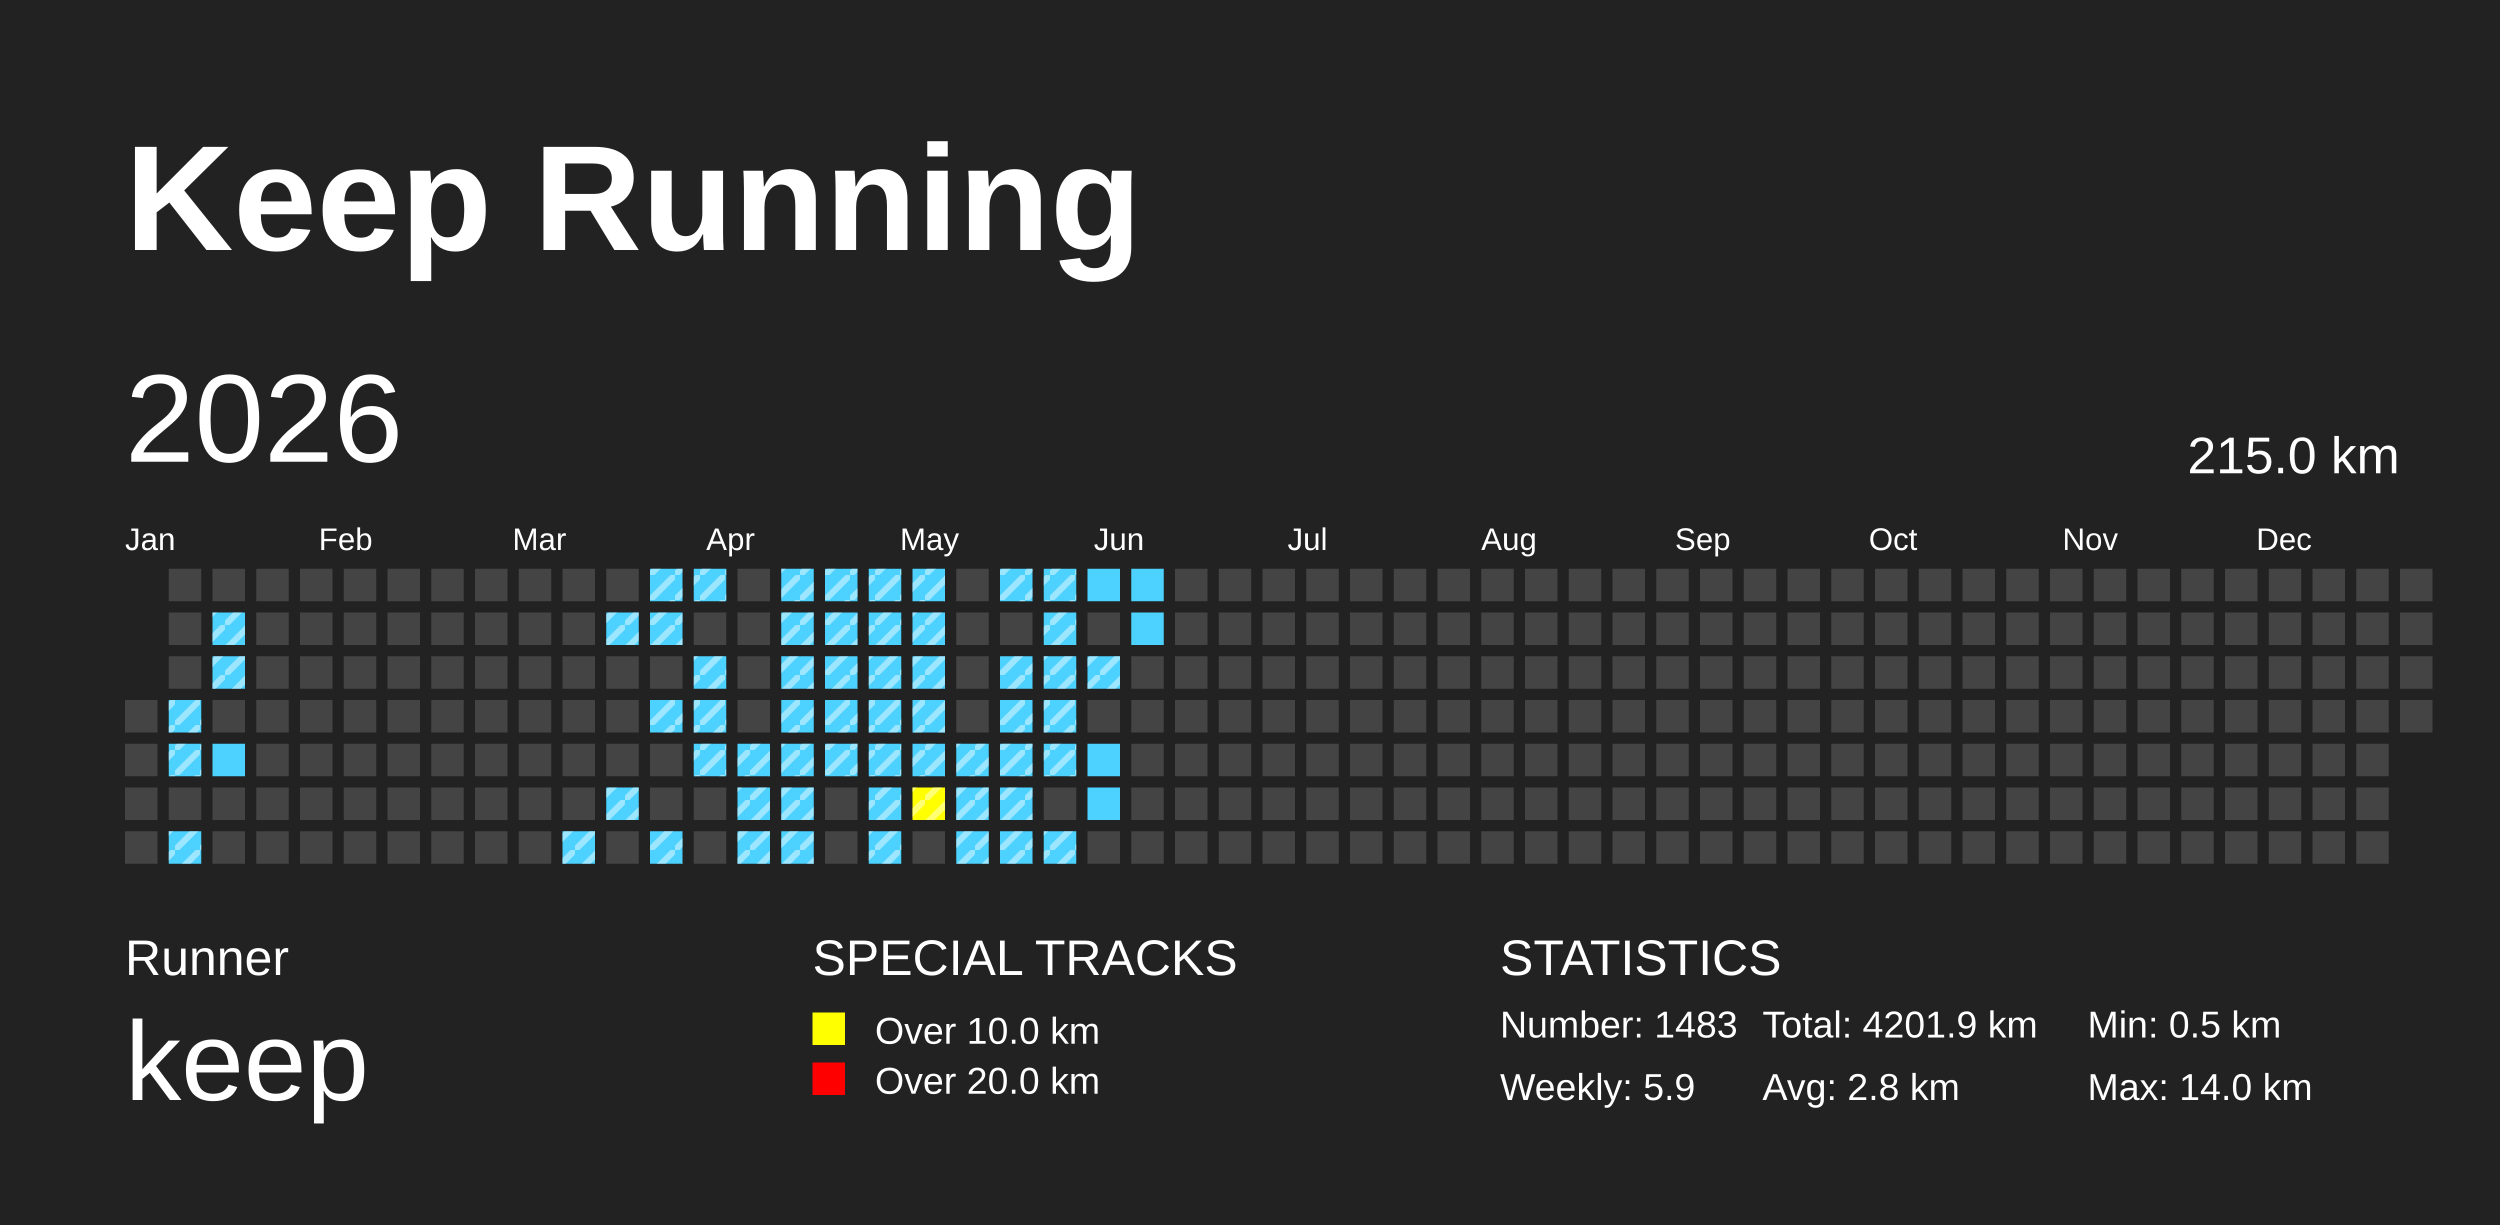
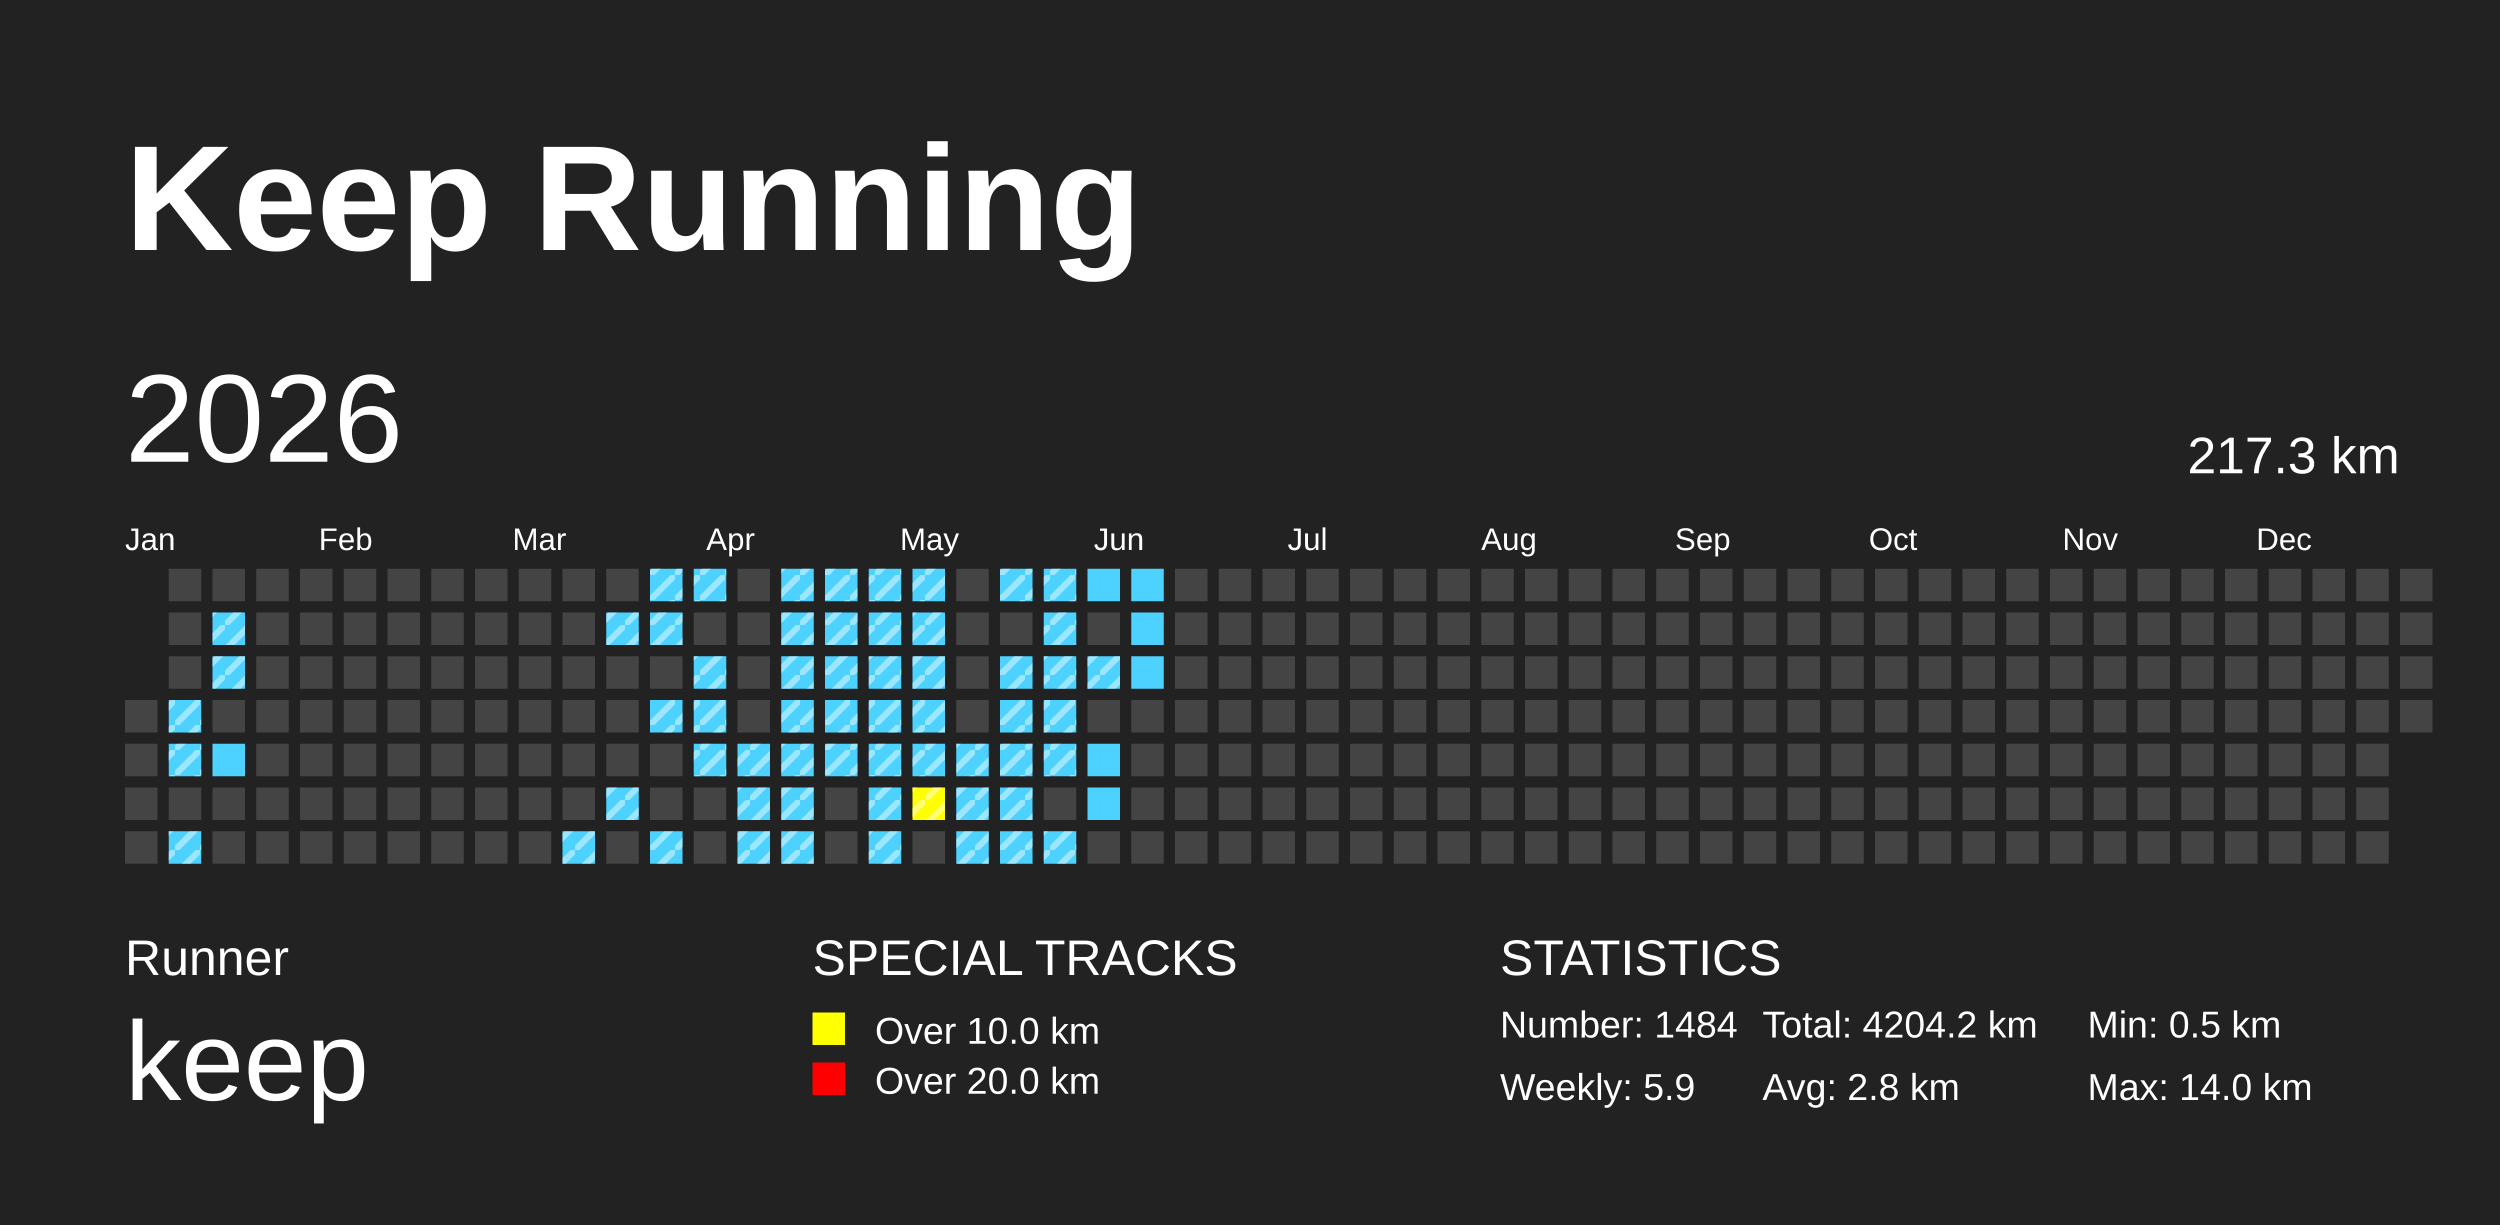
<svg xmlns="http://www.w3.org/2000/svg" baseProfile="full" height="98mm" version="1.1" viewBox="0,0,200,98" width="200mm">
  <defs>
    <pattern height="2" id="indoor-stripe" patternUnits="userSpaceOnUse" width="2">
      <line stroke="white" stroke-opacity="0.45" stroke-width="0.5" x1="0" x2="2" y1="2" y2="0" />
    </pattern>
  </defs>
  <rect fill="#222222" height="98" width="200" x="0" y="0" />
  <text fill="#FFFFFF" style="font-size:12px; font-family:Arial; font-weight:bold;" x="10" y="20">Keep Running</text>
  <text fill="#FFFFFF" style="font-size:4px; font-family:Arial" x="10" y="78">Runner</text>
  <text fill="#FFFFFF" style="font-size:9px; font-family:Arial" x="10" y="88">keep</text>
  <text fill="#FFFFFF" style="font-size:4px; font-family:Arial" x="65" y="78">SPECIAL TRACKS</text>
  <rect fill="yellow" height="2.6" width="2.6" x="65" y="81" />
  <text fill="#FFFFFF" style="font-size:3px; font-family:Arial" x="70" y="83.5">Over 10.0 km</text>
  <rect fill="red" height="2.6" width="2.6" x="65" y="85" />
  <text fill="#FFFFFF" style="font-size:3px; font-family:Arial" x="70" y="87.5">Over 20.0 km</text>
  <text fill="#FFFFFF" style="font-size:4px; font-family:Arial" x="120" y="78">STATISTICS</text>
-   <text fill="#FFFFFF" style="font-size:3px; font-family:Arial" x="120" y="83">Number: 1483</text>
+   <text fill="#FFFFFF" style="font-size:3px; font-family:Arial" x="120" y="83">Number: 1484</text>
  <text fill="#FFFFFF" style="font-size:3px; font-family:Arial" x="120" y="88">Weekly: 5.9</text>
-   <text fill="#FFFFFF" style="font-size:3px; font-family:Arial" x="141" y="83">Total: 4201.9 km</text>
+   <text fill="#FFFFFF" style="font-size:3px; font-family:Arial" x="141" y="83">Total: 4204.2 km</text>
  <text fill="#FFFFFF" style="font-size:3px; font-family:Arial" x="141" y="88">Avg: 2.8 km</text>
  <text fill="#FFFFFF" style="font-size:3px; font-family:Arial" x="167" y="83">Min: 0.5 km</text>
  <text fill="#FFFFFF" style="font-size:3px; font-family:Arial" x="167" y="88">Max: 14.0 km</text>
  <text dominant-baseline="hanging" fill="#FFFFFF" style="font-size:10.0px; font-family:Arial;" x="10" y="30">2026</text>
-   <text dominant-baseline="hanging" fill="#FFFFFF" style="font-size:4.125px; font-family:Arial;" x="175" y="35">215.0 km</text>
+   <text dominant-baseline="hanging" fill="#FFFFFF" style="font-size:4.125px; font-family:Arial;" x="175" y="35">217.3 km</text>
  <text fill="#FFFFFF" style="font-size:2.5px; font-family:Arial" x="10.0" y="44">Jan</text>
  <text fill="#FFFFFF" style="font-size:2.5px; font-family:Arial" x="25.5" y="44">Feb</text>
  <text fill="#FFFFFF" style="font-size:2.5px; font-family:Arial" x="41.0" y="44">Mar</text>
  <text fill="#FFFFFF" style="font-size:2.5px; font-family:Arial" x="56.5" y="44">Apr</text>
  <text fill="#FFFFFF" style="font-size:2.5px; font-family:Arial" x="72.0" y="44">May</text>
  <text fill="#FFFFFF" style="font-size:2.5px; font-family:Arial" x="87.5" y="44">Jun</text>
  <text fill="#FFFFFF" style="font-size:2.5px; font-family:Arial" x="103.0" y="44">Jul</text>
  <text fill="#FFFFFF" style="font-size:2.5px; font-family:Arial" x="118.5" y="44">Aug</text>
  <text fill="#FFFFFF" style="font-size:2.5px; font-family:Arial" x="134.0" y="44">Sep</text>
  <text fill="#FFFFFF" style="font-size:2.5px; font-family:Arial" x="149.5" y="44">Oct</text>
  <text fill="#FFFFFF" style="font-size:2.5px; font-family:Arial" x="165.0" y="44">Nov</text>
  <text fill="#FFFFFF" style="font-size:2.5px; font-family:Arial" x="180.5" y="44">Dec</text>
  <rect fill="#444444" height="2.6" width="2.6" x="10.0" y="56.0" />
  <rect fill="#444444" height="2.6" width="2.6" x="10.0" y="59.5" />
  <rect fill="#444444" height="2.6" width="2.6" x="10.0" y="63.0" />
  <rect fill="#444444" height="2.6" width="2.6" x="10.0" y="66.5" />
  <rect fill="#444444" height="2.6" width="2.6" x="13.5" y="45.5" />
  <rect fill="#444444" height="2.6" width="2.6" x="13.5" y="49.0" />
  <rect fill="#444444" height="2.6" width="2.6" x="13.5" y="52.5" />
  <rect fill="#4DD2FF" height="2.6" width="2.6" x="13.5" y="56.0" />
  <rect fill="url(#indoor-stripe)" height="2.6" style="pointer-events: none;" width="2.6" x="13.5" y="56.0" />
  <rect fill="#4DD2FF" height="2.6" width="2.6" x="13.5" y="59.5" />
  <rect fill="url(#indoor-stripe)" height="2.6" style="pointer-events: none;" width="2.6" x="13.5" y="59.5" />
  <rect fill="#444444" height="2.6" width="2.6" x="13.5" y="63.0" />
  <rect fill="#4DD2FF" height="2.6" width="2.6" x="13.5" y="66.5" />
  <rect fill="url(#indoor-stripe)" height="2.6" style="pointer-events: none;" width="2.6" x="13.5" y="66.5" />
  <rect fill="#444444" height="2.6" width="2.6" x="17.0" y="45.5" />
  <rect fill="#4DD2FF" height="2.6" width="2.6" x="17.0" y="49.0" />
  <rect fill="url(#indoor-stripe)" height="2.6" style="pointer-events: none;" width="2.6" x="17.0" y="49.0" />
  <rect fill="#4DD2FF" height="2.6" width="2.6" x="17.0" y="52.5" />
  <rect fill="url(#indoor-stripe)" height="2.6" style="pointer-events: none;" width="2.6" x="17.0" y="52.5" />
  <rect fill="#444444" height="2.6" width="2.6" x="17.0" y="56.0" />
  <rect fill="#4DD2FF" height="2.6" width="2.6" x="17.0" y="59.5" />
  <rect fill="#444444" height="2.6" width="2.6" x="17.0" y="63.0" />
  <rect fill="#444444" height="2.6" width="2.6" x="17.0" y="66.5" />
  <rect fill="#444444" height="2.6" width="2.6" x="20.5" y="45.5" />
  <rect fill="#444444" height="2.6" width="2.6" x="20.5" y="49.0" />
  <rect fill="#444444" height="2.6" width="2.6" x="20.5" y="52.5" />
  <rect fill="#444444" height="2.6" width="2.6" x="20.5" y="56.0" />
  <rect fill="#444444" height="2.6" width="2.6" x="20.5" y="59.5" />
  <rect fill="#444444" height="2.6" width="2.6" x="20.5" y="63.0" />
  <rect fill="#444444" height="2.6" width="2.6" x="20.5" y="66.5" />
  <rect fill="#444444" height="2.6" width="2.6" x="24.0" y="45.5" />
  <rect fill="#444444" height="2.6" width="2.6" x="24.0" y="49.0" />
  <rect fill="#444444" height="2.6" width="2.6" x="24.0" y="52.5" />
  <rect fill="#444444" height="2.6" width="2.6" x="24.0" y="56.0" />
  <rect fill="#444444" height="2.6" width="2.6" x="24.0" y="59.5" />
  <rect fill="#444444" height="2.6" width="2.6" x="24.0" y="63.0" />
  <rect fill="#444444" height="2.6" width="2.6" x="24.0" y="66.5" />
  <rect fill="#444444" height="2.6" width="2.6" x="27.5" y="45.5" />
  <rect fill="#444444" height="2.6" width="2.6" x="27.5" y="49.0" />
  <rect fill="#444444" height="2.6" width="2.6" x="27.5" y="52.5" />
  <rect fill="#444444" height="2.6" width="2.6" x="27.5" y="56.0" />
  <rect fill="#444444" height="2.6" width="2.6" x="27.5" y="59.5" />
  <rect fill="#444444" height="2.6" width="2.6" x="27.5" y="63.0" />
  <rect fill="#444444" height="2.6" width="2.6" x="27.5" y="66.5" />
  <rect fill="#444444" height="2.6" width="2.6" x="31.0" y="45.5" />
  <rect fill="#444444" height="2.6" width="2.6" x="31.0" y="49.0" />
  <rect fill="#444444" height="2.6" width="2.6" x="31.0" y="52.5" />
  <rect fill="#444444" height="2.6" width="2.6" x="31.0" y="56.0" />
  <rect fill="#444444" height="2.6" width="2.6" x="31.0" y="59.5" />
  <rect fill="#444444" height="2.6" width="2.6" x="31.0" y="63.0" />
  <rect fill="#444444" height="2.6" width="2.6" x="31.0" y="66.5" />
  <rect fill="#444444" height="2.6" width="2.6" x="34.5" y="45.5" />
  <rect fill="#444444" height="2.6" width="2.6" x="34.5" y="49.0" />
  <rect fill="#444444" height="2.6" width="2.6" x="34.5" y="52.5" />
  <rect fill="#444444" height="2.6" width="2.6" x="34.5" y="56.0" />
  <rect fill="#444444" height="2.6" width="2.6" x="34.5" y="59.5" />
  <rect fill="#444444" height="2.6" width="2.6" x="34.5" y="63.0" />
  <rect fill="#444444" height="2.6" width="2.6" x="34.5" y="66.5" />
  <rect fill="#444444" height="2.6" width="2.6" x="38.0" y="45.5" />
  <rect fill="#444444" height="2.6" width="2.6" x="38.0" y="49.0" />
  <rect fill="#444444" height="2.6" width="2.6" x="38.0" y="52.5" />
  <rect fill="#444444" height="2.6" width="2.6" x="38.0" y="56.0" />
  <rect fill="#444444" height="2.6" width="2.6" x="38.0" y="59.5" />
  <rect fill="#444444" height="2.6" width="2.6" x="38.0" y="63.0" />
  <rect fill="#444444" height="2.6" width="2.6" x="38.0" y="66.5" />
  <rect fill="#444444" height="2.6" width="2.6" x="41.5" y="45.5" />
  <rect fill="#444444" height="2.6" width="2.6" x="41.5" y="49.0" />
  <rect fill="#444444" height="2.6" width="2.6" x="41.5" y="52.5" />
  <rect fill="#444444" height="2.6" width="2.6" x="41.5" y="56.0" />
  <rect fill="#444444" height="2.6" width="2.6" x="41.5" y="59.5" />
  <rect fill="#444444" height="2.6" width="2.6" x="41.5" y="63.0" />
  <rect fill="#444444" height="2.6" width="2.6" x="41.5" y="66.5" />
  <rect fill="#444444" height="2.6" width="2.6" x="45.0" y="45.5" />
  <rect fill="#444444" height="2.6" width="2.6" x="45.0" y="49.0" />
  <rect fill="#444444" height="2.6" width="2.6" x="45.0" y="52.5" />
  <rect fill="#444444" height="2.6" width="2.6" x="45.0" y="56.0" />
  <rect fill="#444444" height="2.6" width="2.6" x="45.0" y="59.5" />
  <rect fill="#444444" height="2.6" width="2.6" x="45.0" y="63.0" />
  <rect fill="#4DD2FF" height="2.6" width="2.6" x="45.0" y="66.5" />
  <rect fill="url(#indoor-stripe)" height="2.6" style="pointer-events: none;" width="2.6" x="45.0" y="66.5" />
  <rect fill="#444444" height="2.6" width="2.6" x="48.5" y="45.5" />
  <rect fill="#4DD2FF" height="2.6" width="2.6" x="48.5" y="49.0" />
  <rect fill="url(#indoor-stripe)" height="2.6" style="pointer-events: none;" width="2.6" x="48.5" y="49.0" />
  <rect fill="#444444" height="2.6" width="2.6" x="48.5" y="52.5" />
  <rect fill="#444444" height="2.6" width="2.6" x="48.5" y="56.0" />
  <rect fill="#444444" height="2.6" width="2.6" x="48.5" y="59.5" />
  <rect fill="#4DD2FF" height="2.6" width="2.6" x="48.5" y="63.0" />
  <rect fill="url(#indoor-stripe)" height="2.6" style="pointer-events: none;" width="2.6" x="48.5" y="63.0" />
  <rect fill="#444444" height="2.6" width="2.6" x="48.5" y="66.5" />
  <rect fill="#4DD2FF" height="2.6" width="2.6" x="52.0" y="45.5" />
  <rect fill="url(#indoor-stripe)" height="2.6" style="pointer-events: none;" width="2.6" x="52.0" y="45.5" />
  <rect fill="#4DD2FF" height="2.6" width="2.6" x="52.0" y="49.0" />
  <rect fill="url(#indoor-stripe)" height="2.6" style="pointer-events: none;" width="2.6" x="52.0" y="49.0" />
  <rect fill="#444444" height="2.6" width="2.6" x="52.0" y="52.5" />
  <rect fill="#4DD2FF" height="2.6" width="2.6" x="52.0" y="56.0" />
  <rect fill="url(#indoor-stripe)" height="2.6" style="pointer-events: none;" width="2.6" x="52.0" y="56.0" />
  <rect fill="#444444" height="2.6" width="2.6" x="52.0" y="59.5" />
  <rect fill="#444444" height="2.6" width="2.6" x="52.0" y="63.0" />
  <rect fill="#4DD2FF" height="2.6" width="2.6" x="52.0" y="66.5" />
  <rect fill="url(#indoor-stripe)" height="2.6" style="pointer-events: none;" width="2.6" x="52.0" y="66.5" />
  <rect fill="#4DD2FF" height="2.6" width="2.6" x="55.5" y="45.5" />
  <rect fill="url(#indoor-stripe)" height="2.6" style="pointer-events: none;" width="2.6" x="55.5" y="45.5" />
  <rect fill="#444444" height="2.6" width="2.6" x="55.5" y="49.0" />
  <rect fill="#4DD2FF" height="2.6" width="2.6" x="55.5" y="52.5" />
  <rect fill="url(#indoor-stripe)" height="2.6" style="pointer-events: none;" width="2.6" x="55.5" y="52.5" />
  <rect fill="#4DD2FF" height="2.6" width="2.6" x="55.5" y="56.0" />
  <rect fill="url(#indoor-stripe)" height="2.6" style="pointer-events: none;" width="2.6" x="55.5" y="56.0" />
  <rect fill="#4DD2FF" height="2.6" width="2.6" x="55.5" y="59.5" />
  <rect fill="url(#indoor-stripe)" height="2.6" style="pointer-events: none;" width="2.6" x="55.5" y="59.5" />
  <rect fill="#444444" height="2.6" width="2.6" x="55.5" y="63.0" />
  <rect fill="#444444" height="2.6" width="2.6" x="55.5" y="66.5" />
  <rect fill="#444444" height="2.6" width="2.6" x="59.0" y="45.5" />
  <rect fill="#444444" height="2.6" width="2.6" x="59.0" y="49.0" />
  <rect fill="#444444" height="2.6" width="2.6" x="59.0" y="52.5" />
  <rect fill="#444444" height="2.6" width="2.6" x="59.0" y="56.0" />
  <rect fill="#4DD2FF" height="2.6" width="2.6" x="59.0" y="59.5" />
  <rect fill="url(#indoor-stripe)" height="2.6" style="pointer-events: none;" width="2.6" x="59.0" y="59.5" />
  <rect fill="#4DD2FF" height="2.6" width="2.6" x="59.0" y="63.0" />
  <rect fill="url(#indoor-stripe)" height="2.6" style="pointer-events: none;" width="2.6" x="59.0" y="63.0" />
  <rect fill="#4DD2FF" height="2.6" width="2.6" x="59.0" y="66.5" />
  <rect fill="url(#indoor-stripe)" height="2.6" style="pointer-events: none;" width="2.6" x="59.0" y="66.5" />
  <rect fill="#4DD2FF" height="2.6" width="2.6" x="62.5" y="45.5" />
  <rect fill="url(#indoor-stripe)" height="2.6" style="pointer-events: none;" width="2.6" x="62.5" y="45.5" />
  <rect fill="#4DD2FF" height="2.6" width="2.6" x="62.5" y="49.0" />
  <rect fill="url(#indoor-stripe)" height="2.6" style="pointer-events: none;" width="2.6" x="62.5" y="49.0" />
  <rect fill="#4DD2FF" height="2.6" width="2.6" x="62.5" y="52.5" />
  <rect fill="url(#indoor-stripe)" height="2.6" style="pointer-events: none;" width="2.6" x="62.5" y="52.5" />
  <rect fill="#4DD2FF" height="2.6" width="2.6" x="62.5" y="56.0" />
  <rect fill="url(#indoor-stripe)" height="2.6" style="pointer-events: none;" width="2.6" x="62.5" y="56.0" />
  <rect fill="#4DD2FF" height="2.6" width="2.6" x="62.5" y="59.5" />
  <rect fill="url(#indoor-stripe)" height="2.6" style="pointer-events: none;" width="2.6" x="62.5" y="59.5" />
  <rect fill="#4DD2FF" height="2.6" width="2.6" x="62.5" y="63.0" />
  <rect fill="url(#indoor-stripe)" height="2.6" style="pointer-events: none;" width="2.6" x="62.5" y="63.0" />
  <rect fill="#4DD2FF" height="2.6" width="2.6" x="62.5" y="66.5" />
  <rect fill="url(#indoor-stripe)" height="2.6" style="pointer-events: none;" width="2.6" x="62.5" y="66.5" />
  <rect fill="#4DD2FF" height="2.6" width="2.6" x="66.0" y="45.5" />
  <rect fill="url(#indoor-stripe)" height="2.6" style="pointer-events: none;" width="2.6" x="66.0" y="45.5" />
  <rect fill="#4DD2FF" height="2.6" width="2.6" x="66.0" y="49.0" />
  <rect fill="url(#indoor-stripe)" height="2.6" style="pointer-events: none;" width="2.6" x="66.0" y="49.0" />
  <rect fill="#4DD2FF" height="2.6" width="2.6" x="66.0" y="52.5" />
  <rect fill="url(#indoor-stripe)" height="2.6" style="pointer-events: none;" width="2.6" x="66.0" y="52.5" />
  <rect fill="#4DD2FF" height="2.6" width="2.6" x="66.0" y="56.0" />
  <rect fill="url(#indoor-stripe)" height="2.6" style="pointer-events: none;" width="2.6" x="66.0" y="56.0" />
  <rect fill="#4DD2FF" height="2.6" width="2.6" x="66.0" y="59.5" />
  <rect fill="url(#indoor-stripe)" height="2.6" style="pointer-events: none;" width="2.6" x="66.0" y="59.5" />
  <rect fill="#444444" height="2.6" width="2.6" x="66.0" y="63.0" />
  <rect fill="#444444" height="2.6" width="2.6" x="66.0" y="66.5" />
  <rect fill="#4DD2FF" height="2.6" width="2.6" x="69.5" y="45.5" />
  <rect fill="url(#indoor-stripe)" height="2.6" style="pointer-events: none;" width="2.6" x="69.5" y="45.5" />
  <rect fill="#4DD2FF" height="2.6" width="2.6" x="69.5" y="49.0" />
  <rect fill="url(#indoor-stripe)" height="2.6" style="pointer-events: none;" width="2.6" x="69.5" y="49.0" />
  <rect fill="#4DD2FF" height="2.6" width="2.6" x="69.5" y="52.5" />
  <rect fill="url(#indoor-stripe)" height="2.6" style="pointer-events: none;" width="2.6" x="69.5" y="52.5" />
  <rect fill="#4DD2FF" height="2.6" width="2.6" x="69.5" y="56.0" />
  <rect fill="url(#indoor-stripe)" height="2.6" style="pointer-events: none;" width="2.6" x="69.5" y="56.0" />
  <rect fill="#4DD2FF" height="2.6" width="2.6" x="69.5" y="59.5" />
  <rect fill="url(#indoor-stripe)" height="2.6" style="pointer-events: none;" width="2.6" x="69.5" y="59.5" />
  <rect fill="#4DD2FF" height="2.6" width="2.6" x="69.5" y="63.0" />
  <rect fill="url(#indoor-stripe)" height="2.6" style="pointer-events: none;" width="2.6" x="69.5" y="63.0" />
  <rect fill="#4DD2FF" height="2.6" width="2.6" x="69.5" y="66.5" />
  <rect fill="url(#indoor-stripe)" height="2.6" style="pointer-events: none;" width="2.6" x="69.5" y="66.5" />
  <rect fill="#4DD2FF" height="2.6" width="2.6" x="73.0" y="45.5" />
  <rect fill="url(#indoor-stripe)" height="2.6" style="pointer-events: none;" width="2.6" x="73.0" y="45.5" />
  <rect fill="#4DD2FF" height="2.6" width="2.6" x="73.0" y="49.0" />
  <rect fill="url(#indoor-stripe)" height="2.6" style="pointer-events: none;" width="2.6" x="73.0" y="49.0" />
  <rect fill="#4DD2FF" height="2.6" width="2.6" x="73.0" y="52.5" />
  <rect fill="url(#indoor-stripe)" height="2.6" style="pointer-events: none;" width="2.6" x="73.0" y="52.5" />
  <rect fill="#4DD2FF" height="2.6" width="2.6" x="73.0" y="56.0" />
  <rect fill="url(#indoor-stripe)" height="2.6" style="pointer-events: none;" width="2.6" x="73.0" y="56.0" />
  <rect fill="#4DD2FF" height="2.6" width="2.6" x="73.0" y="59.5" />
  <rect fill="url(#indoor-stripe)" height="2.6" style="pointer-events: none;" width="2.6" x="73.0" y="59.5" />
  <rect fill="yellow" height="2.6" width="2.6" x="73.0" y="63.0" />
  <rect fill="url(#indoor-stripe)" height="2.6" style="pointer-events: none;" width="2.6" x="73.0" y="63.0" />
  <rect fill="#444444" height="2.6" width="2.6" x="73.0" y="66.5" />
  <rect fill="#444444" height="2.6" width="2.6" x="76.5" y="45.5" />
  <rect fill="#444444" height="2.6" width="2.6" x="76.5" y="49.0" />
  <rect fill="#444444" height="2.6" width="2.6" x="76.5" y="52.5" />
  <rect fill="#444444" height="2.6" width="2.6" x="76.5" y="56.0" />
  <rect fill="#4DD2FF" height="2.6" width="2.6" x="76.5" y="59.5" />
  <rect fill="url(#indoor-stripe)" height="2.6" style="pointer-events: none;" width="2.6" x="76.5" y="59.5" />
  <rect fill="#4DD2FF" height="2.6" width="2.6" x="76.5" y="63.0" />
  <rect fill="url(#indoor-stripe)" height="2.6" style="pointer-events: none;" width="2.6" x="76.5" y="63.0" />
  <rect fill="#4DD2FF" height="2.6" width="2.6" x="76.5" y="66.5" />
  <rect fill="url(#indoor-stripe)" height="2.6" style="pointer-events: none;" width="2.6" x="76.5" y="66.5" />
  <rect fill="#4DD2FF" height="2.6" width="2.6" x="80.0" y="45.5" />
  <rect fill="url(#indoor-stripe)" height="2.6" style="pointer-events: none;" width="2.6" x="80.0" y="45.5" />
  <rect fill="#444444" height="2.6" width="2.6" x="80.0" y="49.0" />
  <rect fill="#4DD2FF" height="2.6" width="2.6" x="80.0" y="52.5" />
  <rect fill="url(#indoor-stripe)" height="2.6" style="pointer-events: none;" width="2.6" x="80.0" y="52.5" />
  <rect fill="#4DD2FF" height="2.6" width="2.6" x="80.0" y="56.0" />
  <rect fill="url(#indoor-stripe)" height="2.6" style="pointer-events: none;" width="2.6" x="80.0" y="56.0" />
  <rect fill="#4DD2FF" height="2.6" width="2.6" x="80.0" y="59.5" />
  <rect fill="url(#indoor-stripe)" height="2.6" style="pointer-events: none;" width="2.6" x="80.0" y="59.5" />
  <rect fill="#4DD2FF" height="2.6" width="2.6" x="80.0" y="63.0" />
  <rect fill="url(#indoor-stripe)" height="2.6" style="pointer-events: none;" width="2.6" x="80.0" y="63.0" />
  <rect fill="#4DD2FF" height="2.6" width="2.6" x="80.0" y="66.5" />
  <rect fill="url(#indoor-stripe)" height="2.6" style="pointer-events: none;" width="2.6" x="80.0" y="66.5" />
  <rect fill="#4DD2FF" height="2.6" width="2.6" x="83.5" y="45.5" />
  <rect fill="url(#indoor-stripe)" height="2.6" style="pointer-events: none;" width="2.6" x="83.5" y="45.5" />
  <rect fill="#4DD2FF" height="2.6" width="2.6" x="83.5" y="49.0" />
  <rect fill="url(#indoor-stripe)" height="2.6" style="pointer-events: none;" width="2.6" x="83.5" y="49.0" />
  <rect fill="#4DD2FF" height="2.6" width="2.6" x="83.5" y="52.5" />
  <rect fill="url(#indoor-stripe)" height="2.6" style="pointer-events: none;" width="2.6" x="83.5" y="52.5" />
  <rect fill="#4DD2FF" height="2.6" width="2.6" x="83.5" y="56.0" />
  <rect fill="url(#indoor-stripe)" height="2.6" style="pointer-events: none;" width="2.6" x="83.5" y="56.0" />
  <rect fill="#4DD2FF" height="2.6" width="2.6" x="83.5" y="59.5" />
  <rect fill="url(#indoor-stripe)" height="2.6" style="pointer-events: none;" width="2.6" x="83.5" y="59.5" />
  <rect fill="#444444" height="2.6" width="2.6" x="83.5" y="63.0" />
  <rect fill="#4DD2FF" height="2.6" width="2.6" x="83.5" y="66.5" />
  <rect fill="url(#indoor-stripe)" height="2.6" style="pointer-events: none;" width="2.6" x="83.5" y="66.5" />
  <rect fill="#4DD2FF" height="2.6" width="2.6" x="87.0" y="45.5" />
  <rect fill="#444444" height="2.6" width="2.6" x="87.0" y="49.0" />
  <rect fill="#4DD2FF" height="2.6" width="2.6" x="87.0" y="52.5" />
  <rect fill="url(#indoor-stripe)" height="2.6" style="pointer-events: none;" width="2.6" x="87.0" y="52.5" />
  <rect fill="#444444" height="2.6" width="2.6" x="87.0" y="56.0" />
  <rect fill="#4DD2FF" height="2.6" width="2.6" x="87.0" y="59.5" />
  <rect fill="#4DD2FF" height="2.6" width="2.6" x="87.0" y="63.0" />
  <rect fill="#444444" height="2.6" width="2.6" x="87.0" y="66.5" />
  <rect fill="#4DD2FF" height="2.6" width="2.6" x="90.5" y="45.5" />
  <rect fill="#4DD2FF" height="2.6" width="2.6" x="90.5" y="49.0" />
-   <rect fill="#444444" height="2.6" width="2.6" x="90.5" y="52.5" />
+   <rect fill="#4DD2FF" height="2.6" width="2.6" x="90.5" y="52.5" />
  <rect fill="#444444" height="2.6" width="2.6" x="90.5" y="56.0" />
  <rect fill="#444444" height="2.6" width="2.6" x="90.5" y="59.5" />
  <rect fill="#444444" height="2.6" width="2.6" x="90.5" y="63.0" />
  <rect fill="#444444" height="2.6" width="2.6" x="90.5" y="66.5" />
  <rect fill="#444444" height="2.6" width="2.6" x="94.0" y="45.5" />
  <rect fill="#444444" height="2.6" width="2.6" x="94.0" y="49.0" />
  <rect fill="#444444" height="2.6" width="2.6" x="94.0" y="52.5" />
  <rect fill="#444444" height="2.6" width="2.6" x="94.0" y="56.0" />
  <rect fill="#444444" height="2.6" width="2.6" x="94.0" y="59.5" />
  <rect fill="#444444" height="2.6" width="2.6" x="94.0" y="63.0" />
  <rect fill="#444444" height="2.6" width="2.6" x="94.0" y="66.5" />
  <rect fill="#444444" height="2.6" width="2.6" x="97.5" y="45.5" />
  <rect fill="#444444" height="2.6" width="2.6" x="97.5" y="49.0" />
  <rect fill="#444444" height="2.6" width="2.6" x="97.5" y="52.5" />
  <rect fill="#444444" height="2.6" width="2.6" x="97.5" y="56.0" />
  <rect fill="#444444" height="2.6" width="2.6" x="97.5" y="59.5" />
  <rect fill="#444444" height="2.6" width="2.6" x="97.5" y="63.0" />
  <rect fill="#444444" height="2.6" width="2.6" x="97.5" y="66.5" />
  <rect fill="#444444" height="2.6" width="2.6" x="101.0" y="45.5" />
  <rect fill="#444444" height="2.6" width="2.6" x="101.0" y="49.0" />
  <rect fill="#444444" height="2.6" width="2.6" x="101.0" y="52.5" />
  <rect fill="#444444" height="2.6" width="2.6" x="101.0" y="56.0" />
  <rect fill="#444444" height="2.6" width="2.6" x="101.0" y="59.5" />
  <rect fill="#444444" height="2.6" width="2.6" x="101.0" y="63.0" />
  <rect fill="#444444" height="2.6" width="2.6" x="101.0" y="66.5" />
  <rect fill="#444444" height="2.6" width="2.6" x="104.5" y="45.5" />
  <rect fill="#444444" height="2.6" width="2.6" x="104.5" y="49.0" />
  <rect fill="#444444" height="2.6" width="2.6" x="104.5" y="52.5" />
  <rect fill="#444444" height="2.6" width="2.6" x="104.5" y="56.0" />
  <rect fill="#444444" height="2.6" width="2.6" x="104.5" y="59.5" />
  <rect fill="#444444" height="2.6" width="2.6" x="104.5" y="63.0" />
  <rect fill="#444444" height="2.6" width="2.6" x="104.5" y="66.5" />
  <rect fill="#444444" height="2.6" width="2.6" x="108.0" y="45.5" />
  <rect fill="#444444" height="2.6" width="2.6" x="108.0" y="49.0" />
  <rect fill="#444444" height="2.6" width="2.6" x="108.0" y="52.5" />
  <rect fill="#444444" height="2.6" width="2.6" x="108.0" y="56.0" />
  <rect fill="#444444" height="2.6" width="2.6" x="108.0" y="59.5" />
  <rect fill="#444444" height="2.6" width="2.6" x="108.0" y="63.0" />
  <rect fill="#444444" height="2.6" width="2.6" x="108.0" y="66.5" />
  <rect fill="#444444" height="2.6" width="2.6" x="111.5" y="45.5" />
  <rect fill="#444444" height="2.6" width="2.6" x="111.5" y="49.0" />
  <rect fill="#444444" height="2.6" width="2.6" x="111.5" y="52.5" />
  <rect fill="#444444" height="2.6" width="2.6" x="111.5" y="56.0" />
  <rect fill="#444444" height="2.6" width="2.6" x="111.5" y="59.5" />
  <rect fill="#444444" height="2.6" width="2.6" x="111.5" y="63.0" />
  <rect fill="#444444" height="2.6" width="2.6" x="111.5" y="66.5" />
  <rect fill="#444444" height="2.6" width="2.6" x="115.0" y="45.5" />
  <rect fill="#444444" height="2.6" width="2.6" x="115.0" y="49.0" />
  <rect fill="#444444" height="2.6" width="2.6" x="115.0" y="52.5" />
  <rect fill="#444444" height="2.6" width="2.6" x="115.0" y="56.0" />
  <rect fill="#444444" height="2.6" width="2.6" x="115.0" y="59.5" />
  <rect fill="#444444" height="2.6" width="2.6" x="115.0" y="63.0" />
  <rect fill="#444444" height="2.6" width="2.6" x="115.0" y="66.5" />
  <rect fill="#444444" height="2.6" width="2.6" x="118.5" y="45.5" />
  <rect fill="#444444" height="2.6" width="2.6" x="118.5" y="49.0" />
  <rect fill="#444444" height="2.6" width="2.6" x="118.5" y="52.5" />
  <rect fill="#444444" height="2.6" width="2.6" x="118.5" y="56.0" />
  <rect fill="#444444" height="2.6" width="2.6" x="118.5" y="59.5" />
  <rect fill="#444444" height="2.6" width="2.6" x="118.5" y="63.0" />
  <rect fill="#444444" height="2.6" width="2.6" x="118.5" y="66.5" />
  <rect fill="#444444" height="2.6" width="2.6" x="122.0" y="45.5" />
  <rect fill="#444444" height="2.6" width="2.6" x="122.0" y="49.0" />
  <rect fill="#444444" height="2.6" width="2.6" x="122.0" y="52.5" />
  <rect fill="#444444" height="2.6" width="2.6" x="122.0" y="56.0" />
  <rect fill="#444444" height="2.6" width="2.6" x="122.0" y="59.5" />
  <rect fill="#444444" height="2.6" width="2.6" x="122.0" y="63.0" />
  <rect fill="#444444" height="2.6" width="2.6" x="122.0" y="66.5" />
  <rect fill="#444444" height="2.6" width="2.6" x="125.5" y="45.5" />
  <rect fill="#444444" height="2.6" width="2.6" x="125.5" y="49.0" />
  <rect fill="#444444" height="2.6" width="2.6" x="125.5" y="52.5" />
  <rect fill="#444444" height="2.6" width="2.6" x="125.5" y="56.0" />
  <rect fill="#444444" height="2.6" width="2.6" x="125.5" y="59.5" />
  <rect fill="#444444" height="2.6" width="2.6" x="125.5" y="63.0" />
  <rect fill="#444444" height="2.6" width="2.6" x="125.5" y="66.5" />
  <rect fill="#444444" height="2.6" width="2.6" x="129.0" y="45.5" />
  <rect fill="#444444" height="2.6" width="2.6" x="129.0" y="49.0" />
  <rect fill="#444444" height="2.6" width="2.6" x="129.0" y="52.5" />
  <rect fill="#444444" height="2.6" width="2.6" x="129.0" y="56.0" />
  <rect fill="#444444" height="2.6" width="2.6" x="129.0" y="59.5" />
  <rect fill="#444444" height="2.6" width="2.6" x="129.0" y="63.0" />
  <rect fill="#444444" height="2.6" width="2.6" x="129.0" y="66.5" />
  <rect fill="#444444" height="2.6" width="2.6" x="132.5" y="45.5" />
  <rect fill="#444444" height="2.6" width="2.6" x="132.5" y="49.0" />
  <rect fill="#444444" height="2.6" width="2.6" x="132.5" y="52.5" />
  <rect fill="#444444" height="2.6" width="2.6" x="132.5" y="56.0" />
  <rect fill="#444444" height="2.6" width="2.6" x="132.5" y="59.5" />
  <rect fill="#444444" height="2.6" width="2.6" x="132.5" y="63.0" />
  <rect fill="#444444" height="2.6" width="2.6" x="132.5" y="66.5" />
  <rect fill="#444444" height="2.6" width="2.6" x="136.0" y="45.5" />
  <rect fill="#444444" height="2.6" width="2.6" x="136.0" y="49.0" />
  <rect fill="#444444" height="2.6" width="2.6" x="136.0" y="52.5" />
  <rect fill="#444444" height="2.6" width="2.6" x="136.0" y="56.0" />
  <rect fill="#444444" height="2.6" width="2.6" x="136.0" y="59.5" />
  <rect fill="#444444" height="2.6" width="2.6" x="136.0" y="63.0" />
  <rect fill="#444444" height="2.6" width="2.6" x="136.0" y="66.5" />
  <rect fill="#444444" height="2.6" width="2.6" x="139.5" y="45.5" />
  <rect fill="#444444" height="2.6" width="2.6" x="139.5" y="49.0" />
  <rect fill="#444444" height="2.6" width="2.6" x="139.5" y="52.5" />
  <rect fill="#444444" height="2.6" width="2.6" x="139.5" y="56.0" />
  <rect fill="#444444" height="2.6" width="2.6" x="139.5" y="59.5" />
  <rect fill="#444444" height="2.6" width="2.6" x="139.5" y="63.0" />
  <rect fill="#444444" height="2.6" width="2.6" x="139.5" y="66.5" />
  <rect fill="#444444" height="2.6" width="2.6" x="143.0" y="45.5" />
  <rect fill="#444444" height="2.6" width="2.6" x="143.0" y="49.0" />
  <rect fill="#444444" height="2.6" width="2.6" x="143.0" y="52.5" />
  <rect fill="#444444" height="2.6" width="2.6" x="143.0" y="56.0" />
  <rect fill="#444444" height="2.6" width="2.6" x="143.0" y="59.5" />
  <rect fill="#444444" height="2.6" width="2.6" x="143.0" y="63.0" />
  <rect fill="#444444" height="2.6" width="2.6" x="143.0" y="66.5" />
  <rect fill="#444444" height="2.6" width="2.6" x="146.5" y="45.5" />
  <rect fill="#444444" height="2.6" width="2.6" x="146.5" y="49.0" />
  <rect fill="#444444" height="2.6" width="2.6" x="146.5" y="52.5" />
  <rect fill="#444444" height="2.6" width="2.6" x="146.5" y="56.0" />
  <rect fill="#444444" height="2.6" width="2.6" x="146.5" y="59.5" />
  <rect fill="#444444" height="2.6" width="2.6" x="146.5" y="63.0" />
  <rect fill="#444444" height="2.6" width="2.6" x="146.5" y="66.5" />
  <rect fill="#444444" height="2.6" width="2.6" x="150.0" y="45.5" />
  <rect fill="#444444" height="2.6" width="2.6" x="150.0" y="49.0" />
  <rect fill="#444444" height="2.6" width="2.6" x="150.0" y="52.5" />
  <rect fill="#444444" height="2.6" width="2.6" x="150.0" y="56.0" />
  <rect fill="#444444" height="2.6" width="2.6" x="150.0" y="59.5" />
  <rect fill="#444444" height="2.6" width="2.6" x="150.0" y="63.0" />
  <rect fill="#444444" height="2.6" width="2.6" x="150.0" y="66.5" />
  <rect fill="#444444" height="2.6" width="2.6" x="153.5" y="45.5" />
  <rect fill="#444444" height="2.6" width="2.6" x="153.5" y="49.0" />
  <rect fill="#444444" height="2.6" width="2.6" x="153.5" y="52.5" />
  <rect fill="#444444" height="2.6" width="2.6" x="153.5" y="56.0" />
  <rect fill="#444444" height="2.6" width="2.6" x="153.5" y="59.5" />
  <rect fill="#444444" height="2.6" width="2.6" x="153.5" y="63.0" />
  <rect fill="#444444" height="2.6" width="2.6" x="153.5" y="66.5" />
  <rect fill="#444444" height="2.6" width="2.6" x="157.0" y="45.5" />
  <rect fill="#444444" height="2.6" width="2.6" x="157.0" y="49.0" />
  <rect fill="#444444" height="2.6" width="2.6" x="157.0" y="52.5" />
  <rect fill="#444444" height="2.6" width="2.6" x="157.0" y="56.0" />
  <rect fill="#444444" height="2.6" width="2.6" x="157.0" y="59.5" />
  <rect fill="#444444" height="2.6" width="2.6" x="157.0" y="63.0" />
  <rect fill="#444444" height="2.6" width="2.6" x="157.0" y="66.5" />
  <rect fill="#444444" height="2.6" width="2.6" x="160.5" y="45.5" />
  <rect fill="#444444" height="2.6" width="2.6" x="160.5" y="49.0" />
  <rect fill="#444444" height="2.6" width="2.6" x="160.5" y="52.5" />
  <rect fill="#444444" height="2.6" width="2.6" x="160.5" y="56.0" />
  <rect fill="#444444" height="2.6" width="2.6" x="160.5" y="59.5" />
  <rect fill="#444444" height="2.6" width="2.6" x="160.5" y="63.0" />
  <rect fill="#444444" height="2.6" width="2.6" x="160.5" y="66.5" />
  <rect fill="#444444" height="2.6" width="2.6" x="164.0" y="45.5" />
  <rect fill="#444444" height="2.6" width="2.6" x="164.0" y="49.0" />
  <rect fill="#444444" height="2.6" width="2.6" x="164.0" y="52.5" />
  <rect fill="#444444" height="2.6" width="2.6" x="164.0" y="56.0" />
  <rect fill="#444444" height="2.6" width="2.6" x="164.0" y="59.5" />
  <rect fill="#444444" height="2.6" width="2.6" x="164.0" y="63.0" />
  <rect fill="#444444" height="2.6" width="2.6" x="164.0" y="66.5" />
  <rect fill="#444444" height="2.6" width="2.6" x="167.5" y="45.5" />
  <rect fill="#444444" height="2.6" width="2.6" x="167.5" y="49.0" />
  <rect fill="#444444" height="2.6" width="2.6" x="167.5" y="52.5" />
  <rect fill="#444444" height="2.6" width="2.6" x="167.5" y="56.0" />
  <rect fill="#444444" height="2.6" width="2.6" x="167.5" y="59.5" />
  <rect fill="#444444" height="2.6" width="2.6" x="167.5" y="63.0" />
  <rect fill="#444444" height="2.6" width="2.6" x="167.5" y="66.5" />
  <rect fill="#444444" height="2.6" width="2.6" x="171.0" y="45.5" />
  <rect fill="#444444" height="2.6" width="2.6" x="171.0" y="49.0" />
  <rect fill="#444444" height="2.6" width="2.6" x="171.0" y="52.5" />
  <rect fill="#444444" height="2.6" width="2.6" x="171.0" y="56.0" />
  <rect fill="#444444" height="2.6" width="2.6" x="171.0" y="59.5" />
  <rect fill="#444444" height="2.6" width="2.6" x="171.0" y="63.0" />
  <rect fill="#444444" height="2.6" width="2.6" x="171.0" y="66.5" />
  <rect fill="#444444" height="2.6" width="2.6" x="174.5" y="45.5" />
  <rect fill="#444444" height="2.6" width="2.6" x="174.5" y="49.0" />
  <rect fill="#444444" height="2.6" width="2.6" x="174.5" y="52.5" />
  <rect fill="#444444" height="2.6" width="2.6" x="174.5" y="56.0" />
  <rect fill="#444444" height="2.6" width="2.6" x="174.5" y="59.5" />
  <rect fill="#444444" height="2.6" width="2.6" x="174.5" y="63.0" />
  <rect fill="#444444" height="2.6" width="2.6" x="174.5" y="66.5" />
  <rect fill="#444444" height="2.6" width="2.6" x="178.0" y="45.5" />
  <rect fill="#444444" height="2.6" width="2.6" x="178.0" y="49.0" />
  <rect fill="#444444" height="2.6" width="2.6" x="178.0" y="52.5" />
  <rect fill="#444444" height="2.6" width="2.6" x="178.0" y="56.0" />
  <rect fill="#444444" height="2.6" width="2.6" x="178.0" y="59.5" />
  <rect fill="#444444" height="2.6" width="2.6" x="178.0" y="63.0" />
  <rect fill="#444444" height="2.6" width="2.6" x="178.0" y="66.5" />
  <rect fill="#444444" height="2.6" width="2.6" x="181.5" y="45.5" />
  <rect fill="#444444" height="2.6" width="2.6" x="181.5" y="49.0" />
  <rect fill="#444444" height="2.6" width="2.6" x="181.5" y="52.5" />
  <rect fill="#444444" height="2.6" width="2.6" x="181.5" y="56.0" />
  <rect fill="#444444" height="2.6" width="2.6" x="181.5" y="59.5" />
  <rect fill="#444444" height="2.6" width="2.6" x="181.5" y="63.0" />
  <rect fill="#444444" height="2.6" width="2.6" x="181.5" y="66.5" />
  <rect fill="#444444" height="2.6" width="2.6" x="185.0" y="45.5" />
  <rect fill="#444444" height="2.6" width="2.6" x="185.0" y="49.0" />
  <rect fill="#444444" height="2.6" width="2.6" x="185.0" y="52.5" />
  <rect fill="#444444" height="2.6" width="2.6" x="185.0" y="56.0" />
  <rect fill="#444444" height="2.6" width="2.6" x="185.0" y="59.5" />
  <rect fill="#444444" height="2.6" width="2.6" x="185.0" y="63.0" />
  <rect fill="#444444" height="2.6" width="2.6" x="185.0" y="66.5" />
  <rect fill="#444444" height="2.6" width="2.6" x="188.5" y="45.5" />
  <rect fill="#444444" height="2.6" width="2.6" x="188.5" y="49.0" />
  <rect fill="#444444" height="2.6" width="2.6" x="188.5" y="52.5" />
  <rect fill="#444444" height="2.6" width="2.6" x="188.5" y="56.0" />
  <rect fill="#444444" height="2.6" width="2.6" x="188.5" y="59.5" />
  <rect fill="#444444" height="2.6" width="2.6" x="188.5" y="63.0" />
  <rect fill="#444444" height="2.6" width="2.6" x="188.5" y="66.5" />
  <rect fill="#444444" height="2.6" width="2.6" x="192.0" y="45.5" />
  <rect fill="#444444" height="2.6" width="2.6" x="192.0" y="49.0" />
  <rect fill="#444444" height="2.6" width="2.6" x="192.0" y="52.5" />
  <rect fill="#444444" height="2.6" width="2.6" x="192.0" y="56.0" />
</svg>
